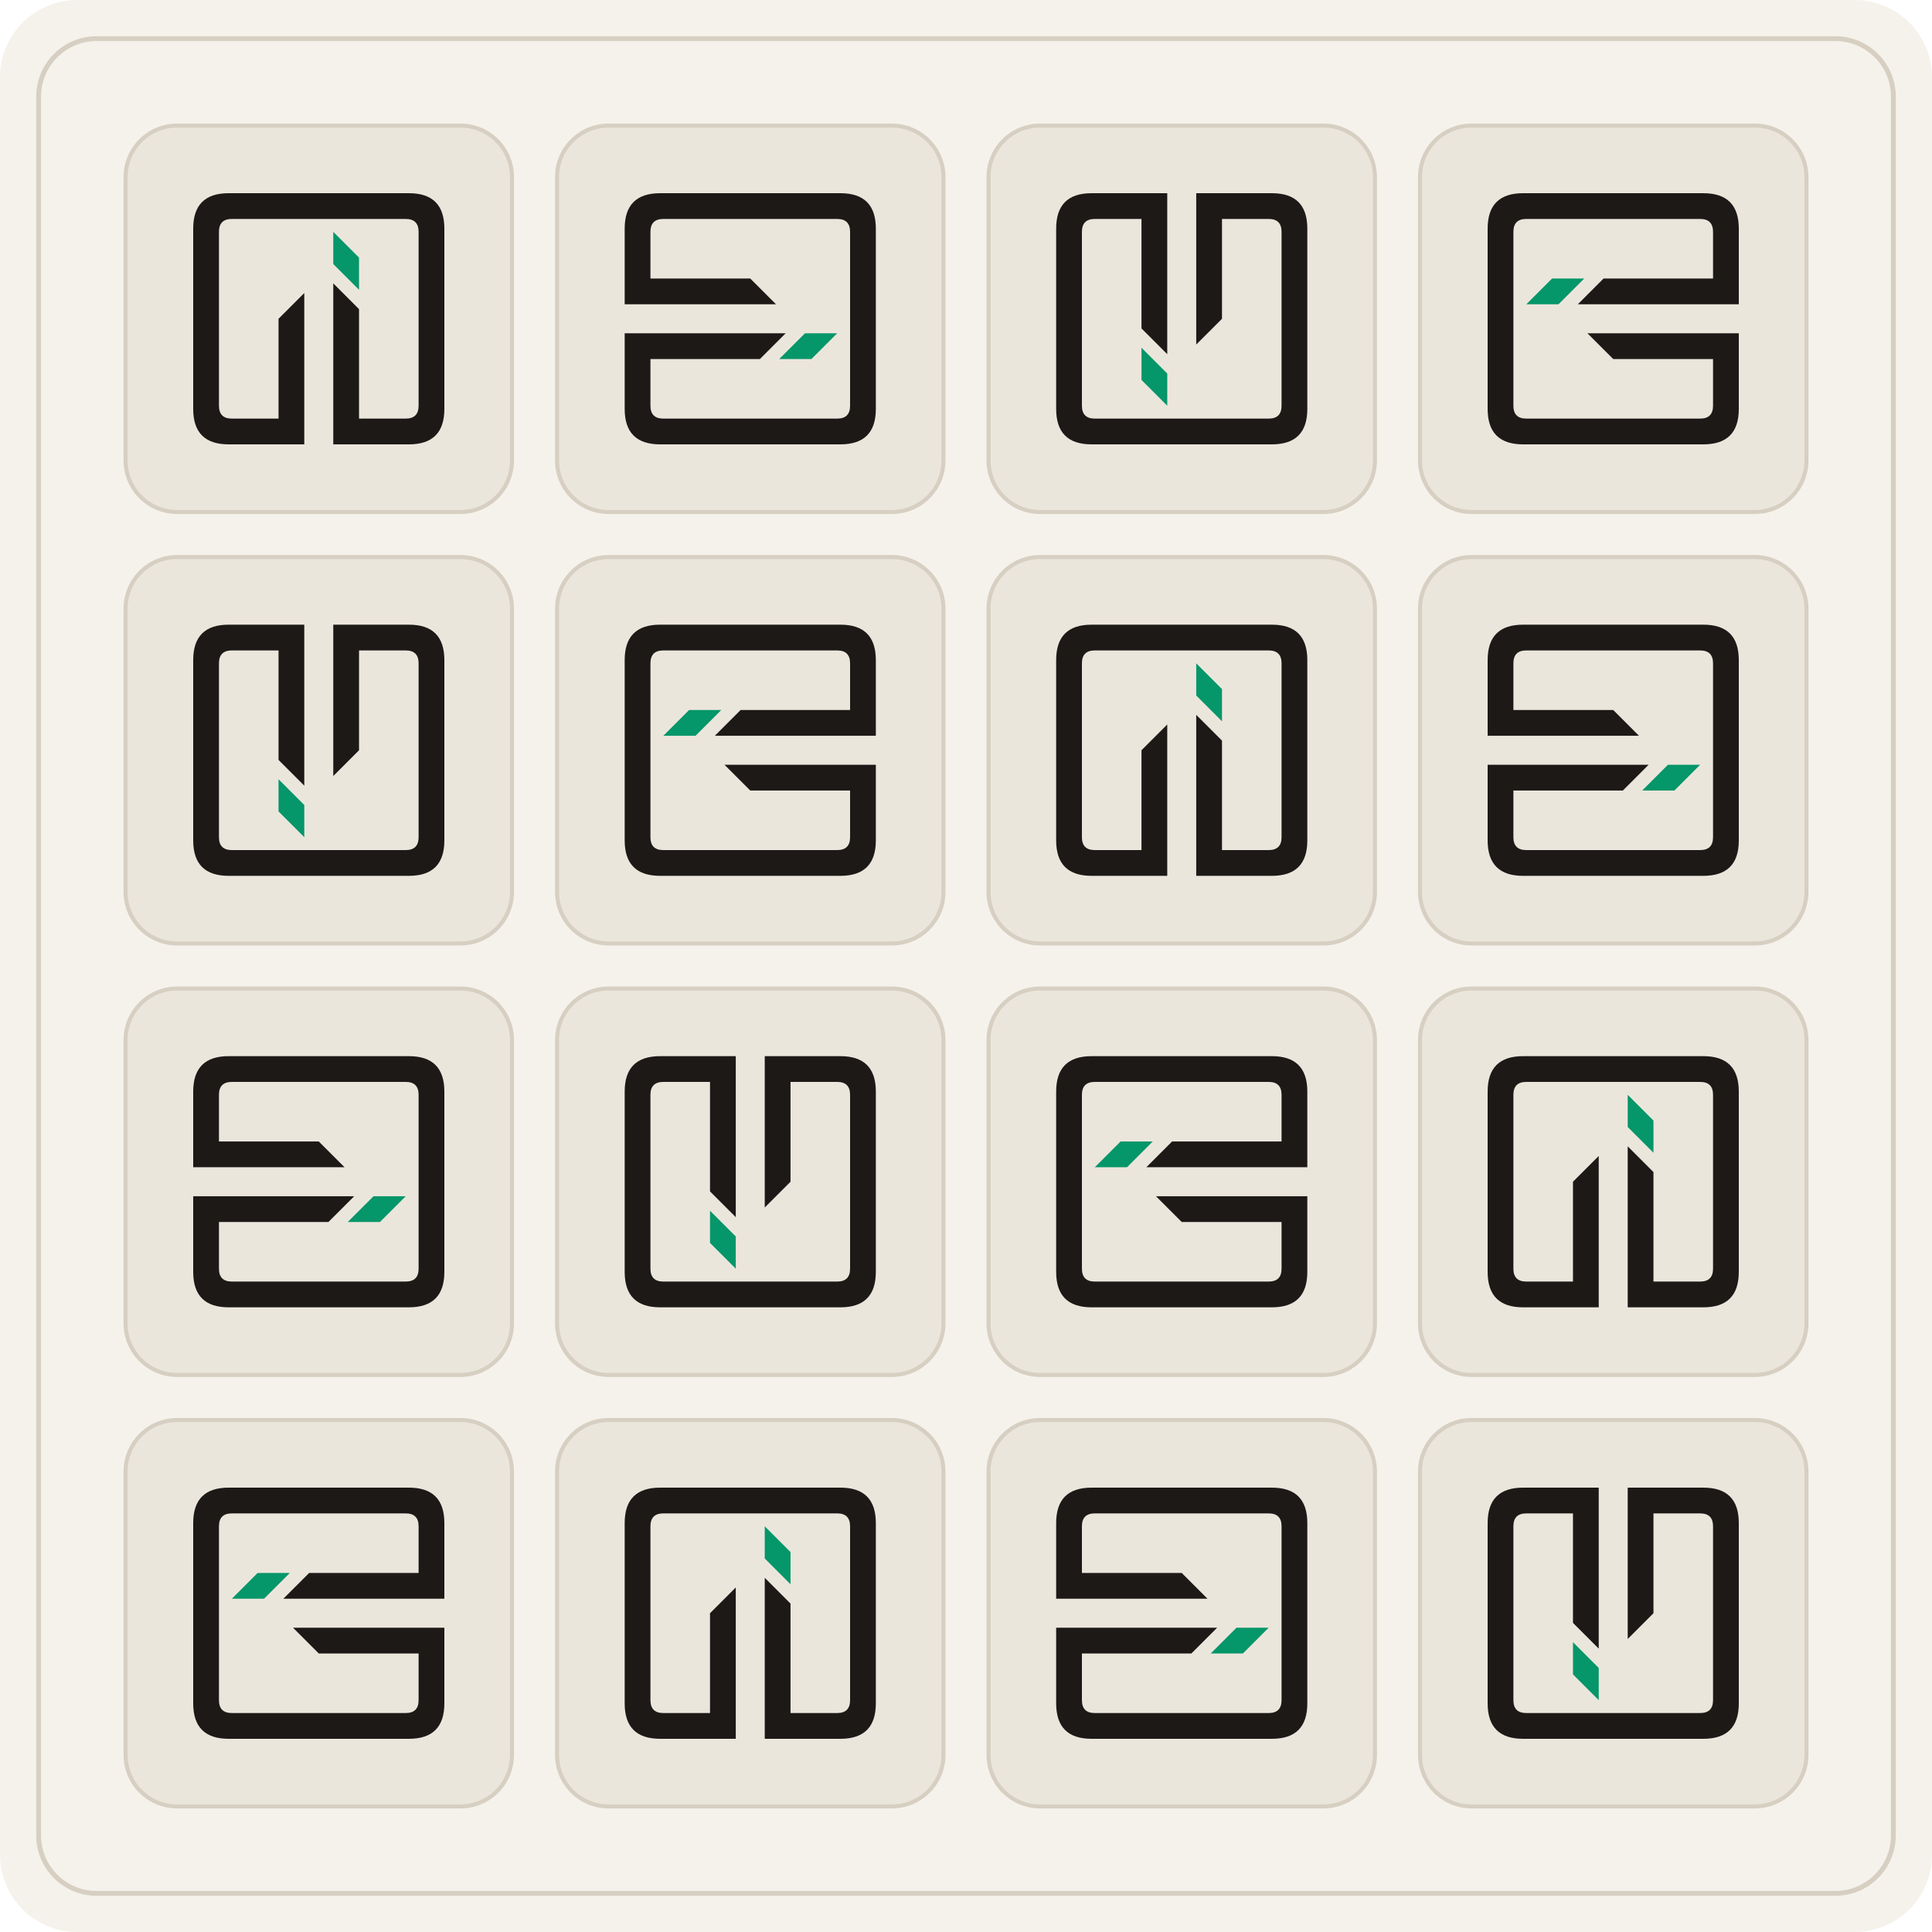
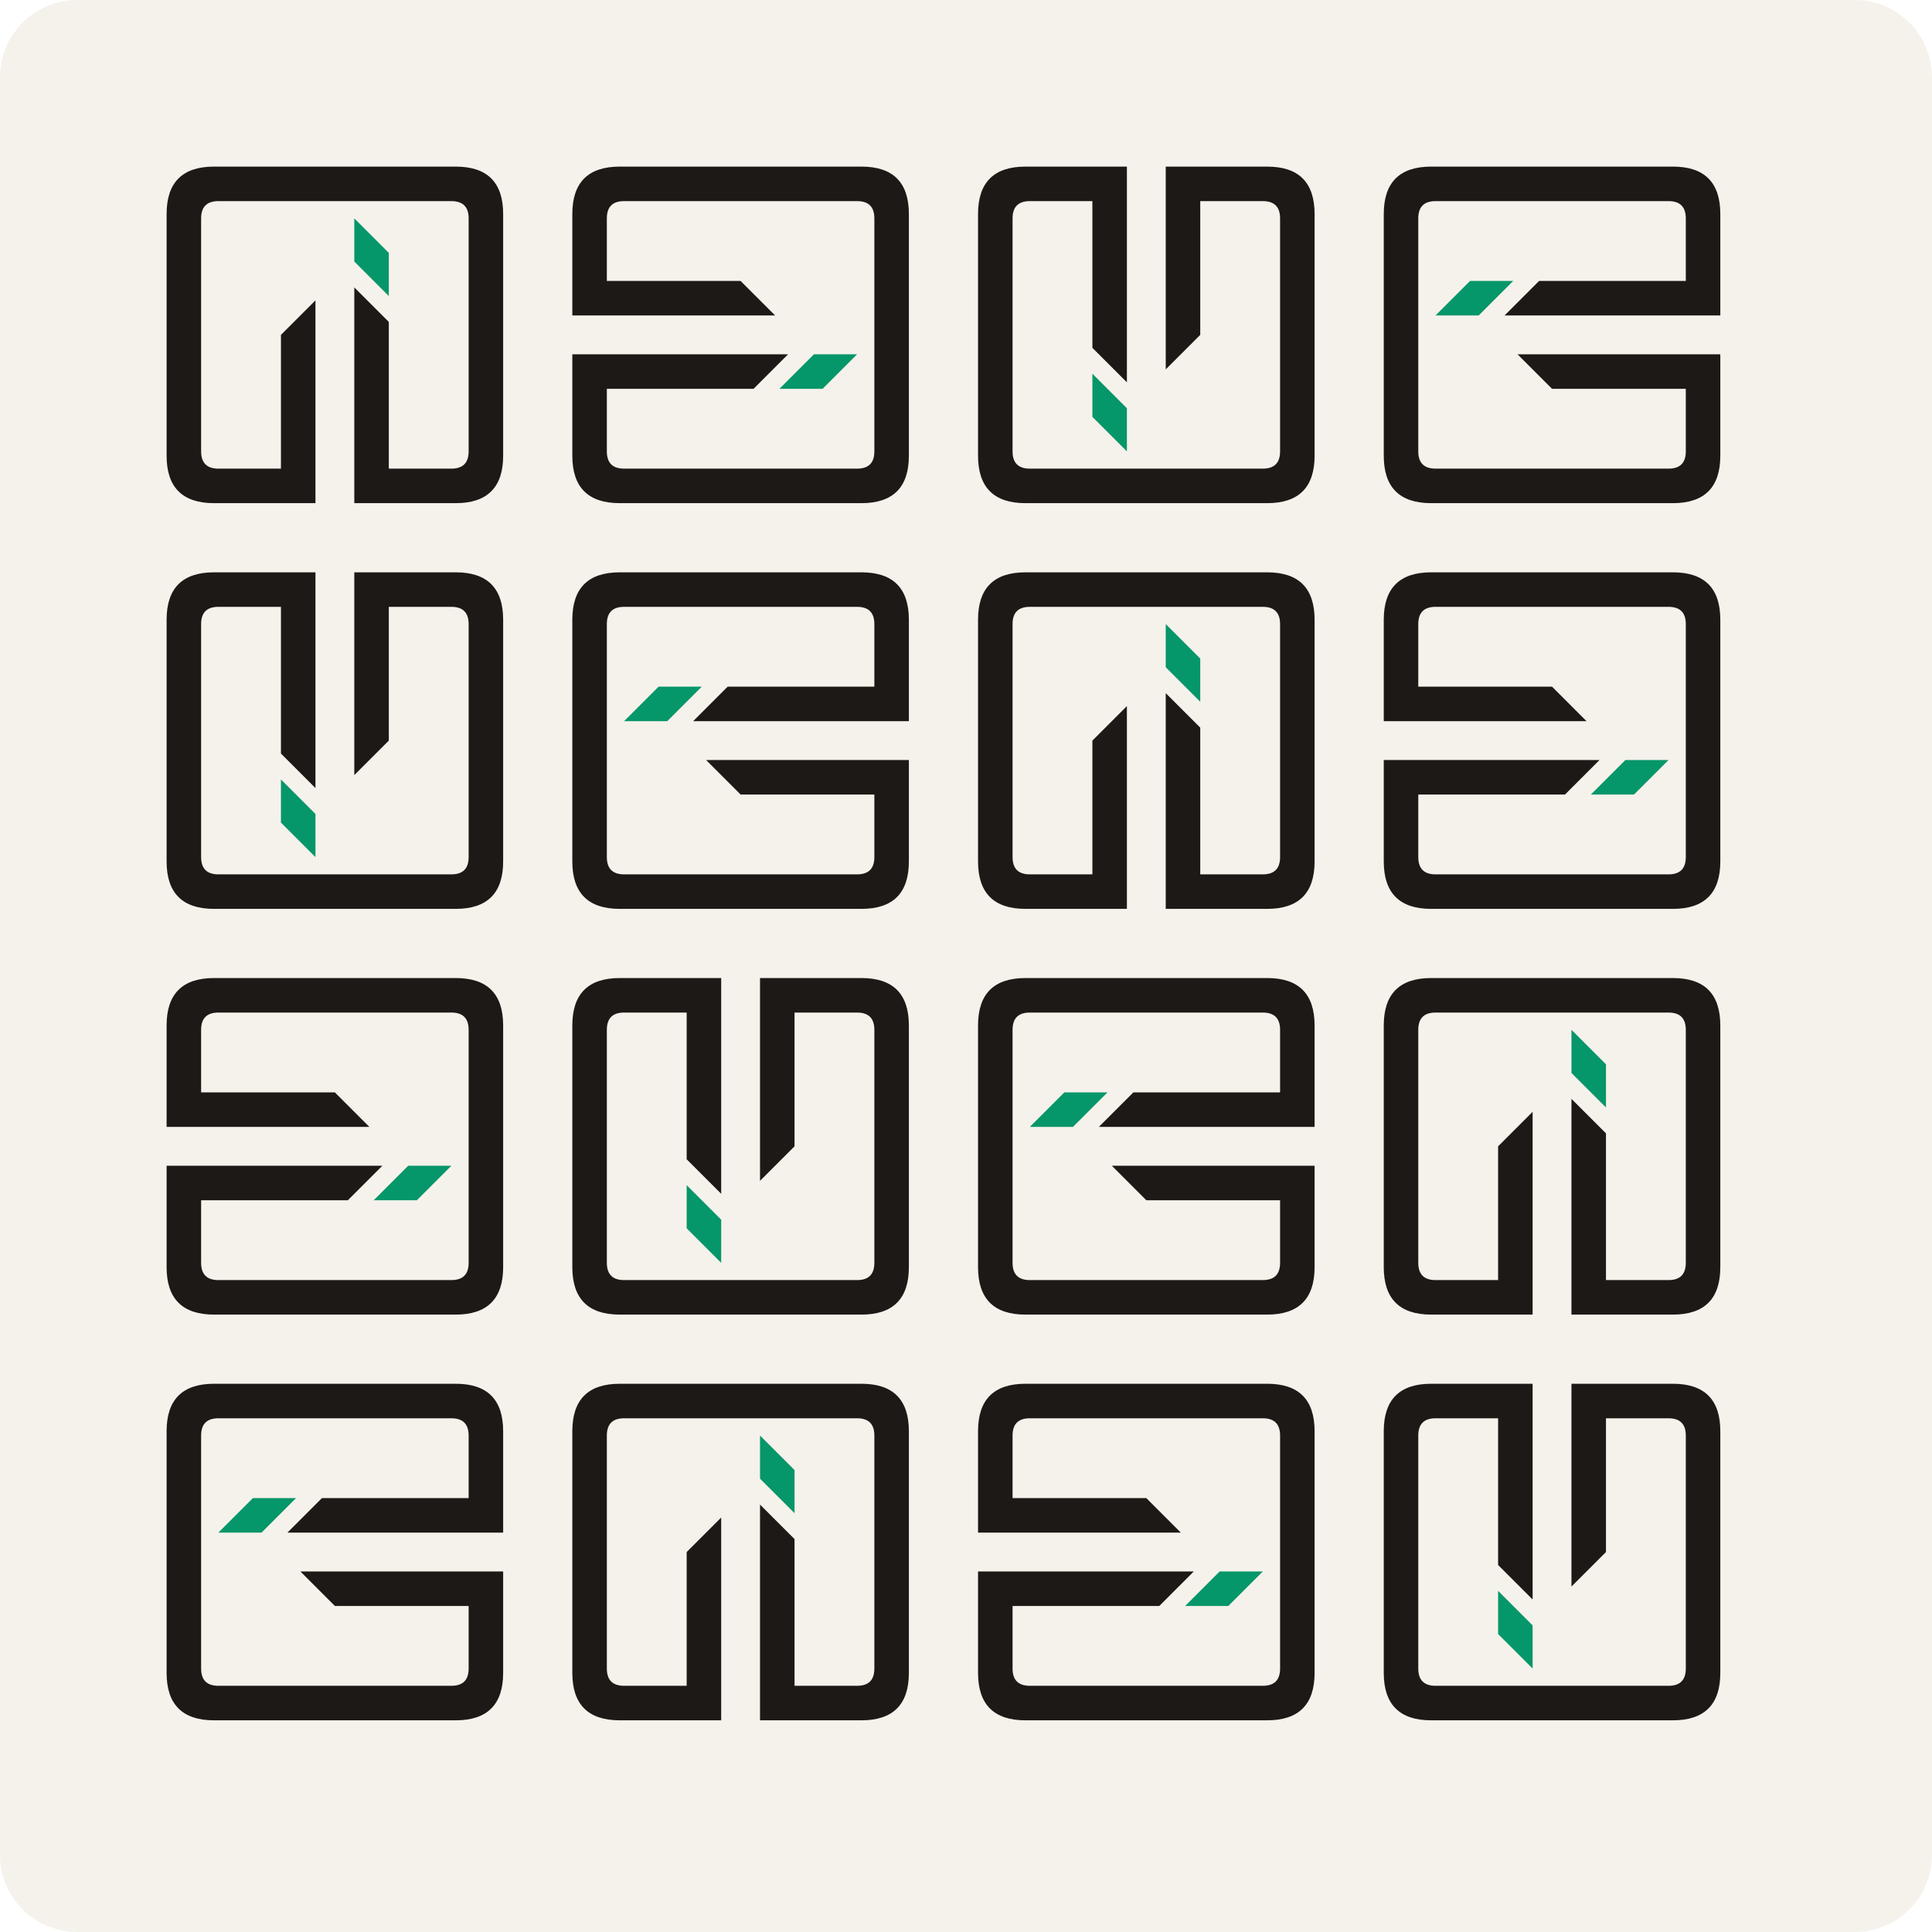
<svg xmlns="http://www.w3.org/2000/svg" viewBox="0 0 1200 1200" width="1200" height="1200">
  <rect width="1200" height="1200" rx="48" fill="#F5F2EB" />
-   <rect x="24" y="24" width="1152" height="1152" rx="36" fill="none" stroke="#D6CFC2" stroke-width="3" />
-   <g transform="translate(78,78)">
-     <rect width="240" height="240" rx="32" fill="#EBE6DC" stroke="#D6CFC2" stroke-width="2.5" />
-     <svg x="20" y="20" width="200" height="200" viewBox="0 0 100 100">
+   <g transform="translate(74,74)">
+     <svg x="0" y="0" width="268" height="268" viewBox="0 0 100 100">
      <g transform="rotate(0 50 50)">
        <path d="M 37.5 50 L 45.5 42 V 89 H 22 Q 11 89 11 78 V 22 Q 11 11 22 11 H 78 Q 89 11 89 22 V 78 Q 89 89 78 89 H 54.5 V 39 L 62.5 47 V 81 H 77 Q 81 81 81 77 V 23 Q 81 19 77 19 H 23 Q 19 19 19 23 V 77 Q 19 81 23 81 H 37.5 Z" fill="#1C1917" />
        <polygon points="54.5,23 62.5,31 62.5,41 54.5,33" fill="#059669" />
      </g>
    </svg>
  </g>
-   <g transform="translate(346,78)">
-     <rect width="240" height="240" rx="32" fill="#EBE6DC" stroke="#D6CFC2" stroke-width="2.5" />
-     <svg x="20" y="20" width="200" height="200" viewBox="0 0 100 100">
+   <g transform="translate(326,74)">
+     <svg x="0" y="0" width="268" height="268" viewBox="0 0 100 100">
      <g transform="rotate(90 50 50)">
        <path d="M 37.5 50 L 45.5 42 V 89 H 22 Q 11 89 11 78 V 22 Q 11 11 22 11 H 78 Q 89 11 89 22 V 78 Q 89 89 78 89 H 54.5 V 39 L 62.5 47 V 81 H 77 Q 81 81 81 77 V 23 Q 81 19 77 19 H 23 Q 19 19 19 23 V 77 Q 19 81 23 81 H 37.5 Z" fill="#1C1917" />
        <polygon points="54.5,23 62.5,31 62.5,41 54.5,33" fill="#059669" />
      </g>
    </svg>
  </g>
-   <g transform="translate(614,78)">
-     <rect width="240" height="240" rx="32" fill="#EBE6DC" stroke="#D6CFC2" stroke-width="2.5" />
-     <svg x="20" y="20" width="200" height="200" viewBox="0 0 100 100">
+   <g transform="translate(578,74)">
+     <svg x="0" y="0" width="268" height="268" viewBox="0 0 100 100">
      <g transform="rotate(180 50 50)">
        <path d="M 37.5 50 L 45.5 42 V 89 H 22 Q 11 89 11 78 V 22 Q 11 11 22 11 H 78 Q 89 11 89 22 V 78 Q 89 89 78 89 H 54.5 V 39 L 62.5 47 V 81 H 77 Q 81 81 81 77 V 23 Q 81 19 77 19 H 23 Q 19 19 19 23 V 77 Q 19 81 23 81 H 37.5 Z" fill="#1C1917" />
        <polygon points="54.5,23 62.5,31 62.5,41 54.5,33" fill="#059669" />
      </g>
    </svg>
  </g>
-   <g transform="translate(882,78)">
-     <rect width="240" height="240" rx="32" fill="#EBE6DC" stroke="#D6CFC2" stroke-width="2.5" />
-     <svg x="20" y="20" width="200" height="200" viewBox="0 0 100 100">
+   <g transform="translate(830,74)">
+     <svg x="0" y="0" width="268" height="268" viewBox="0 0 100 100">
      <g transform="rotate(270 50 50)">
        <path d="M 37.5 50 L 45.5 42 V 89 H 22 Q 11 89 11 78 V 22 Q 11 11 22 11 H 78 Q 89 11 89 22 V 78 Q 89 89 78 89 H 54.5 V 39 L 62.5 47 V 81 H 77 Q 81 81 81 77 V 23 Q 81 19 77 19 H 23 Q 19 19 19 23 V 77 Q 19 81 23 81 H 37.5 Z" fill="#1C1917" />
        <polygon points="54.5,23 62.5,31 62.5,41 54.5,33" fill="#059669" />
      </g>
    </svg>
  </g>
-   <g transform="translate(78,346)">
-     <rect width="240" height="240" rx="32" fill="#EBE6DC" stroke="#D6CFC2" stroke-width="2.5" />
-     <svg x="20" y="20" width="200" height="200" viewBox="0 0 100 100">
+   <g transform="translate(74,326)">
+     <svg x="0" y="0" width="268" height="268" viewBox="0 0 100 100">
      <g transform="rotate(180 50 50)">
        <path d="M 37.5 50 L 45.5 42 V 89 H 22 Q 11 89 11 78 V 22 Q 11 11 22 11 H 78 Q 89 11 89 22 V 78 Q 89 89 78 89 H 54.5 V 39 L 62.5 47 V 81 H 77 Q 81 81 81 77 V 23 Q 81 19 77 19 H 23 Q 19 19 19 23 V 77 Q 19 81 23 81 H 37.5 Z" fill="#1C1917" />
        <polygon points="54.5,23 62.5,31 62.5,41 54.5,33" fill="#059669" />
      </g>
    </svg>
  </g>
-   <g transform="translate(346,346)">
-     <rect width="240" height="240" rx="32" fill="#EBE6DC" stroke="#D6CFC2" stroke-width="2.5" />
-     <svg x="20" y="20" width="200" height="200" viewBox="0 0 100 100">
+   <g transform="translate(326,326)">
+     <svg x="0" y="0" width="268" height="268" viewBox="0 0 100 100">
      <g transform="rotate(270 50 50)">
        <path d="M 37.5 50 L 45.5 42 V 89 H 22 Q 11 89 11 78 V 22 Q 11 11 22 11 H 78 Q 89 11 89 22 V 78 Q 89 89 78 89 H 54.5 V 39 L 62.5 47 V 81 H 77 Q 81 81 81 77 V 23 Q 81 19 77 19 H 23 Q 19 19 19 23 V 77 Q 19 81 23 81 H 37.5 Z" fill="#1C1917" />
        <polygon points="54.5,23 62.5,31 62.5,41 54.5,33" fill="#059669" />
      </g>
    </svg>
  </g>
-   <g transform="translate(614,346)">
-     <rect width="240" height="240" rx="32" fill="#EBE6DC" stroke="#D6CFC2" stroke-width="2.5" />
-     <svg x="20" y="20" width="200" height="200" viewBox="0 0 100 100">
+   <g transform="translate(578,326)">
+     <svg x="0" y="0" width="268" height="268" viewBox="0 0 100 100">
      <g transform="rotate(0 50 50)">
        <path d="M 37.5 50 L 45.5 42 V 89 H 22 Q 11 89 11 78 V 22 Q 11 11 22 11 H 78 Q 89 11 89 22 V 78 Q 89 89 78 89 H 54.5 V 39 L 62.5 47 V 81 H 77 Q 81 81 81 77 V 23 Q 81 19 77 19 H 23 Q 19 19 19 23 V 77 Q 19 81 23 81 H 37.5 Z" fill="#1C1917" />
        <polygon points="54.5,23 62.5,31 62.5,41 54.5,33" fill="#059669" />
      </g>
    </svg>
  </g>
-   <g transform="translate(882,346)">
-     <rect width="240" height="240" rx="32" fill="#EBE6DC" stroke="#D6CFC2" stroke-width="2.5" />
-     <svg x="20" y="20" width="200" height="200" viewBox="0 0 100 100">
+   <g transform="translate(830,326)">
+     <svg x="0" y="0" width="268" height="268" viewBox="0 0 100 100">
      <g transform="rotate(90 50 50)">
        <path d="M 37.5 50 L 45.5 42 V 89 H 22 Q 11 89 11 78 V 22 Q 11 11 22 11 H 78 Q 89 11 89 22 V 78 Q 89 89 78 89 H 54.5 V 39 L 62.5 47 V 81 H 77 Q 81 81 81 77 V 23 Q 81 19 77 19 H 23 Q 19 19 19 23 V 77 Q 19 81 23 81 H 37.5 Z" fill="#1C1917" />
        <polygon points="54.5,23 62.5,31 62.5,41 54.5,33" fill="#059669" />
      </g>
    </svg>
  </g>
-   <g transform="translate(78,614)">
-     <rect width="240" height="240" rx="32" fill="#EBE6DC" stroke="#D6CFC2" stroke-width="2.5" />
-     <svg x="20" y="20" width="200" height="200" viewBox="0 0 100 100">
+   <g transform="translate(74,578)">
+     <svg x="0" y="0" width="268" height="268" viewBox="0 0 100 100">
      <g transform="rotate(90 50 50)">
        <path d="M 37.5 50 L 45.5 42 V 89 H 22 Q 11 89 11 78 V 22 Q 11 11 22 11 H 78 Q 89 11 89 22 V 78 Q 89 89 78 89 H 54.5 V 39 L 62.5 47 V 81 H 77 Q 81 81 81 77 V 23 Q 81 19 77 19 H 23 Q 19 19 19 23 V 77 Q 19 81 23 81 H 37.5 Z" fill="#1C1917" />
        <polygon points="54.5,23 62.5,31 62.5,41 54.5,33" fill="#059669" />
      </g>
    </svg>
  </g>
-   <g transform="translate(346,614)">
-     <rect width="240" height="240" rx="32" fill="#EBE6DC" stroke="#D6CFC2" stroke-width="2.5" />
-     <svg x="20" y="20" width="200" height="200" viewBox="0 0 100 100">
+   <g transform="translate(326,578)">
+     <svg x="0" y="0" width="268" height="268" viewBox="0 0 100 100">
      <g transform="rotate(180 50 50)">
        <path d="M 37.5 50 L 45.5 42 V 89 H 22 Q 11 89 11 78 V 22 Q 11 11 22 11 H 78 Q 89 11 89 22 V 78 Q 89 89 78 89 H 54.5 V 39 L 62.5 47 V 81 H 77 Q 81 81 81 77 V 23 Q 81 19 77 19 H 23 Q 19 19 19 23 V 77 Q 19 81 23 81 H 37.5 Z" fill="#1C1917" />
        <polygon points="54.5,23 62.5,31 62.5,41 54.5,33" fill="#059669" />
      </g>
    </svg>
  </g>
-   <g transform="translate(614,614)">
-     <rect width="240" height="240" rx="32" fill="#EBE6DC" stroke="#D6CFC2" stroke-width="2.5" />
-     <svg x="20" y="20" width="200" height="200" viewBox="0 0 100 100">
+   <g transform="translate(578,578)">
+     <svg x="0" y="0" width="268" height="268" viewBox="0 0 100 100">
      <g transform="rotate(270 50 50)">
        <path d="M 37.5 50 L 45.5 42 V 89 H 22 Q 11 89 11 78 V 22 Q 11 11 22 11 H 78 Q 89 11 89 22 V 78 Q 89 89 78 89 H 54.5 V 39 L 62.5 47 V 81 H 77 Q 81 81 81 77 V 23 Q 81 19 77 19 H 23 Q 19 19 19 23 V 77 Q 19 81 23 81 H 37.5 Z" fill="#1C1917" />
        <polygon points="54.5,23 62.5,31 62.5,41 54.5,33" fill="#059669" />
      </g>
    </svg>
  </g>
-   <g transform="translate(882,614)">
-     <rect width="240" height="240" rx="32" fill="#EBE6DC" stroke="#D6CFC2" stroke-width="2.5" />
-     <svg x="20" y="20" width="200" height="200" viewBox="0 0 100 100">
+   <g transform="translate(830,578)">
+     <svg x="0" y="0" width="268" height="268" viewBox="0 0 100 100">
      <g transform="rotate(0 50 50)">
        <path d="M 37.5 50 L 45.5 42 V 89 H 22 Q 11 89 11 78 V 22 Q 11 11 22 11 H 78 Q 89 11 89 22 V 78 Q 89 89 78 89 H 54.5 V 39 L 62.5 47 V 81 H 77 Q 81 81 81 77 V 23 Q 81 19 77 19 H 23 Q 19 19 19 23 V 77 Q 19 81 23 81 H 37.5 Z" fill="#1C1917" />
        <polygon points="54.5,23 62.5,31 62.5,41 54.5,33" fill="#059669" />
      </g>
    </svg>
  </g>
-   <g transform="translate(78,882)">
-     <rect width="240" height="240" rx="32" fill="#EBE6DC" stroke="#D6CFC2" stroke-width="2.5" />
-     <svg x="20" y="20" width="200" height="200" viewBox="0 0 100 100">
+   <g transform="translate(74,830)">
+     <svg x="0" y="0" width="268" height="268" viewBox="0 0 100 100">
      <g transform="rotate(270 50 50)">
        <path d="M 37.5 50 L 45.5 42 V 89 H 22 Q 11 89 11 78 V 22 Q 11 11 22 11 H 78 Q 89 11 89 22 V 78 Q 89 89 78 89 H 54.5 V 39 L 62.5 47 V 81 H 77 Q 81 81 81 77 V 23 Q 81 19 77 19 H 23 Q 19 19 19 23 V 77 Q 19 81 23 81 H 37.5 Z" fill="#1C1917" />
        <polygon points="54.5,23 62.5,31 62.5,41 54.5,33" fill="#059669" />
      </g>
    </svg>
  </g>
-   <g transform="translate(346,882)">
-     <rect width="240" height="240" rx="32" fill="#EBE6DC" stroke="#D6CFC2" stroke-width="2.5" />
-     <svg x="20" y="20" width="200" height="200" viewBox="0 0 100 100">
+   <g transform="translate(326,830)">
+     <svg x="0" y="0" width="268" height="268" viewBox="0 0 100 100">
      <g transform="rotate(0 50 50)">
        <path d="M 37.5 50 L 45.5 42 V 89 H 22 Q 11 89 11 78 V 22 Q 11 11 22 11 H 78 Q 89 11 89 22 V 78 Q 89 89 78 89 H 54.5 V 39 L 62.5 47 V 81 H 77 Q 81 81 81 77 V 23 Q 81 19 77 19 H 23 Q 19 19 19 23 V 77 Q 19 81 23 81 H 37.5 Z" fill="#1C1917" />
        <polygon points="54.5,23 62.5,31 62.5,41 54.5,33" fill="#059669" />
      </g>
    </svg>
  </g>
-   <g transform="translate(614,882)">
-     <rect width="240" height="240" rx="32" fill="#EBE6DC" stroke="#D6CFC2" stroke-width="2.5" />
-     <svg x="20" y="20" width="200" height="200" viewBox="0 0 100 100">
+   <g transform="translate(578,830)">
+     <svg x="0" y="0" width="268" height="268" viewBox="0 0 100 100">
      <g transform="rotate(90 50 50)">
        <path d="M 37.5 50 L 45.5 42 V 89 H 22 Q 11 89 11 78 V 22 Q 11 11 22 11 H 78 Q 89 11 89 22 V 78 Q 89 89 78 89 H 54.5 V 39 L 62.5 47 V 81 H 77 Q 81 81 81 77 V 23 Q 81 19 77 19 H 23 Q 19 19 19 23 V 77 Q 19 81 23 81 H 37.5 Z" fill="#1C1917" />
        <polygon points="54.5,23 62.5,31 62.5,41 54.5,33" fill="#059669" />
      </g>
    </svg>
  </g>
-   <g transform="translate(882,882)">
-     <rect width="240" height="240" rx="32" fill="#EBE6DC" stroke="#D6CFC2" stroke-width="2.5" />
-     <svg x="20" y="20" width="200" height="200" viewBox="0 0 100 100">
+   <g transform="translate(830,830)">
+     <svg x="0" y="0" width="268" height="268" viewBox="0 0 100 100">
      <g transform="rotate(180 50 50)">
        <path d="M 37.5 50 L 45.5 42 V 89 H 22 Q 11 89 11 78 V 22 Q 11 11 22 11 H 78 Q 89 11 89 22 V 78 Q 89 89 78 89 H 54.5 V 39 L 62.5 47 V 81 H 77 Q 81 81 81 77 V 23 Q 81 19 77 19 H 23 Q 19 19 19 23 V 77 Q 19 81 23 81 H 37.5 Z" fill="#1C1917" />
        <polygon points="54.5,23 62.5,31 62.5,41 54.5,33" fill="#059669" />
      </g>
    </svg>
  </g>
</svg>
